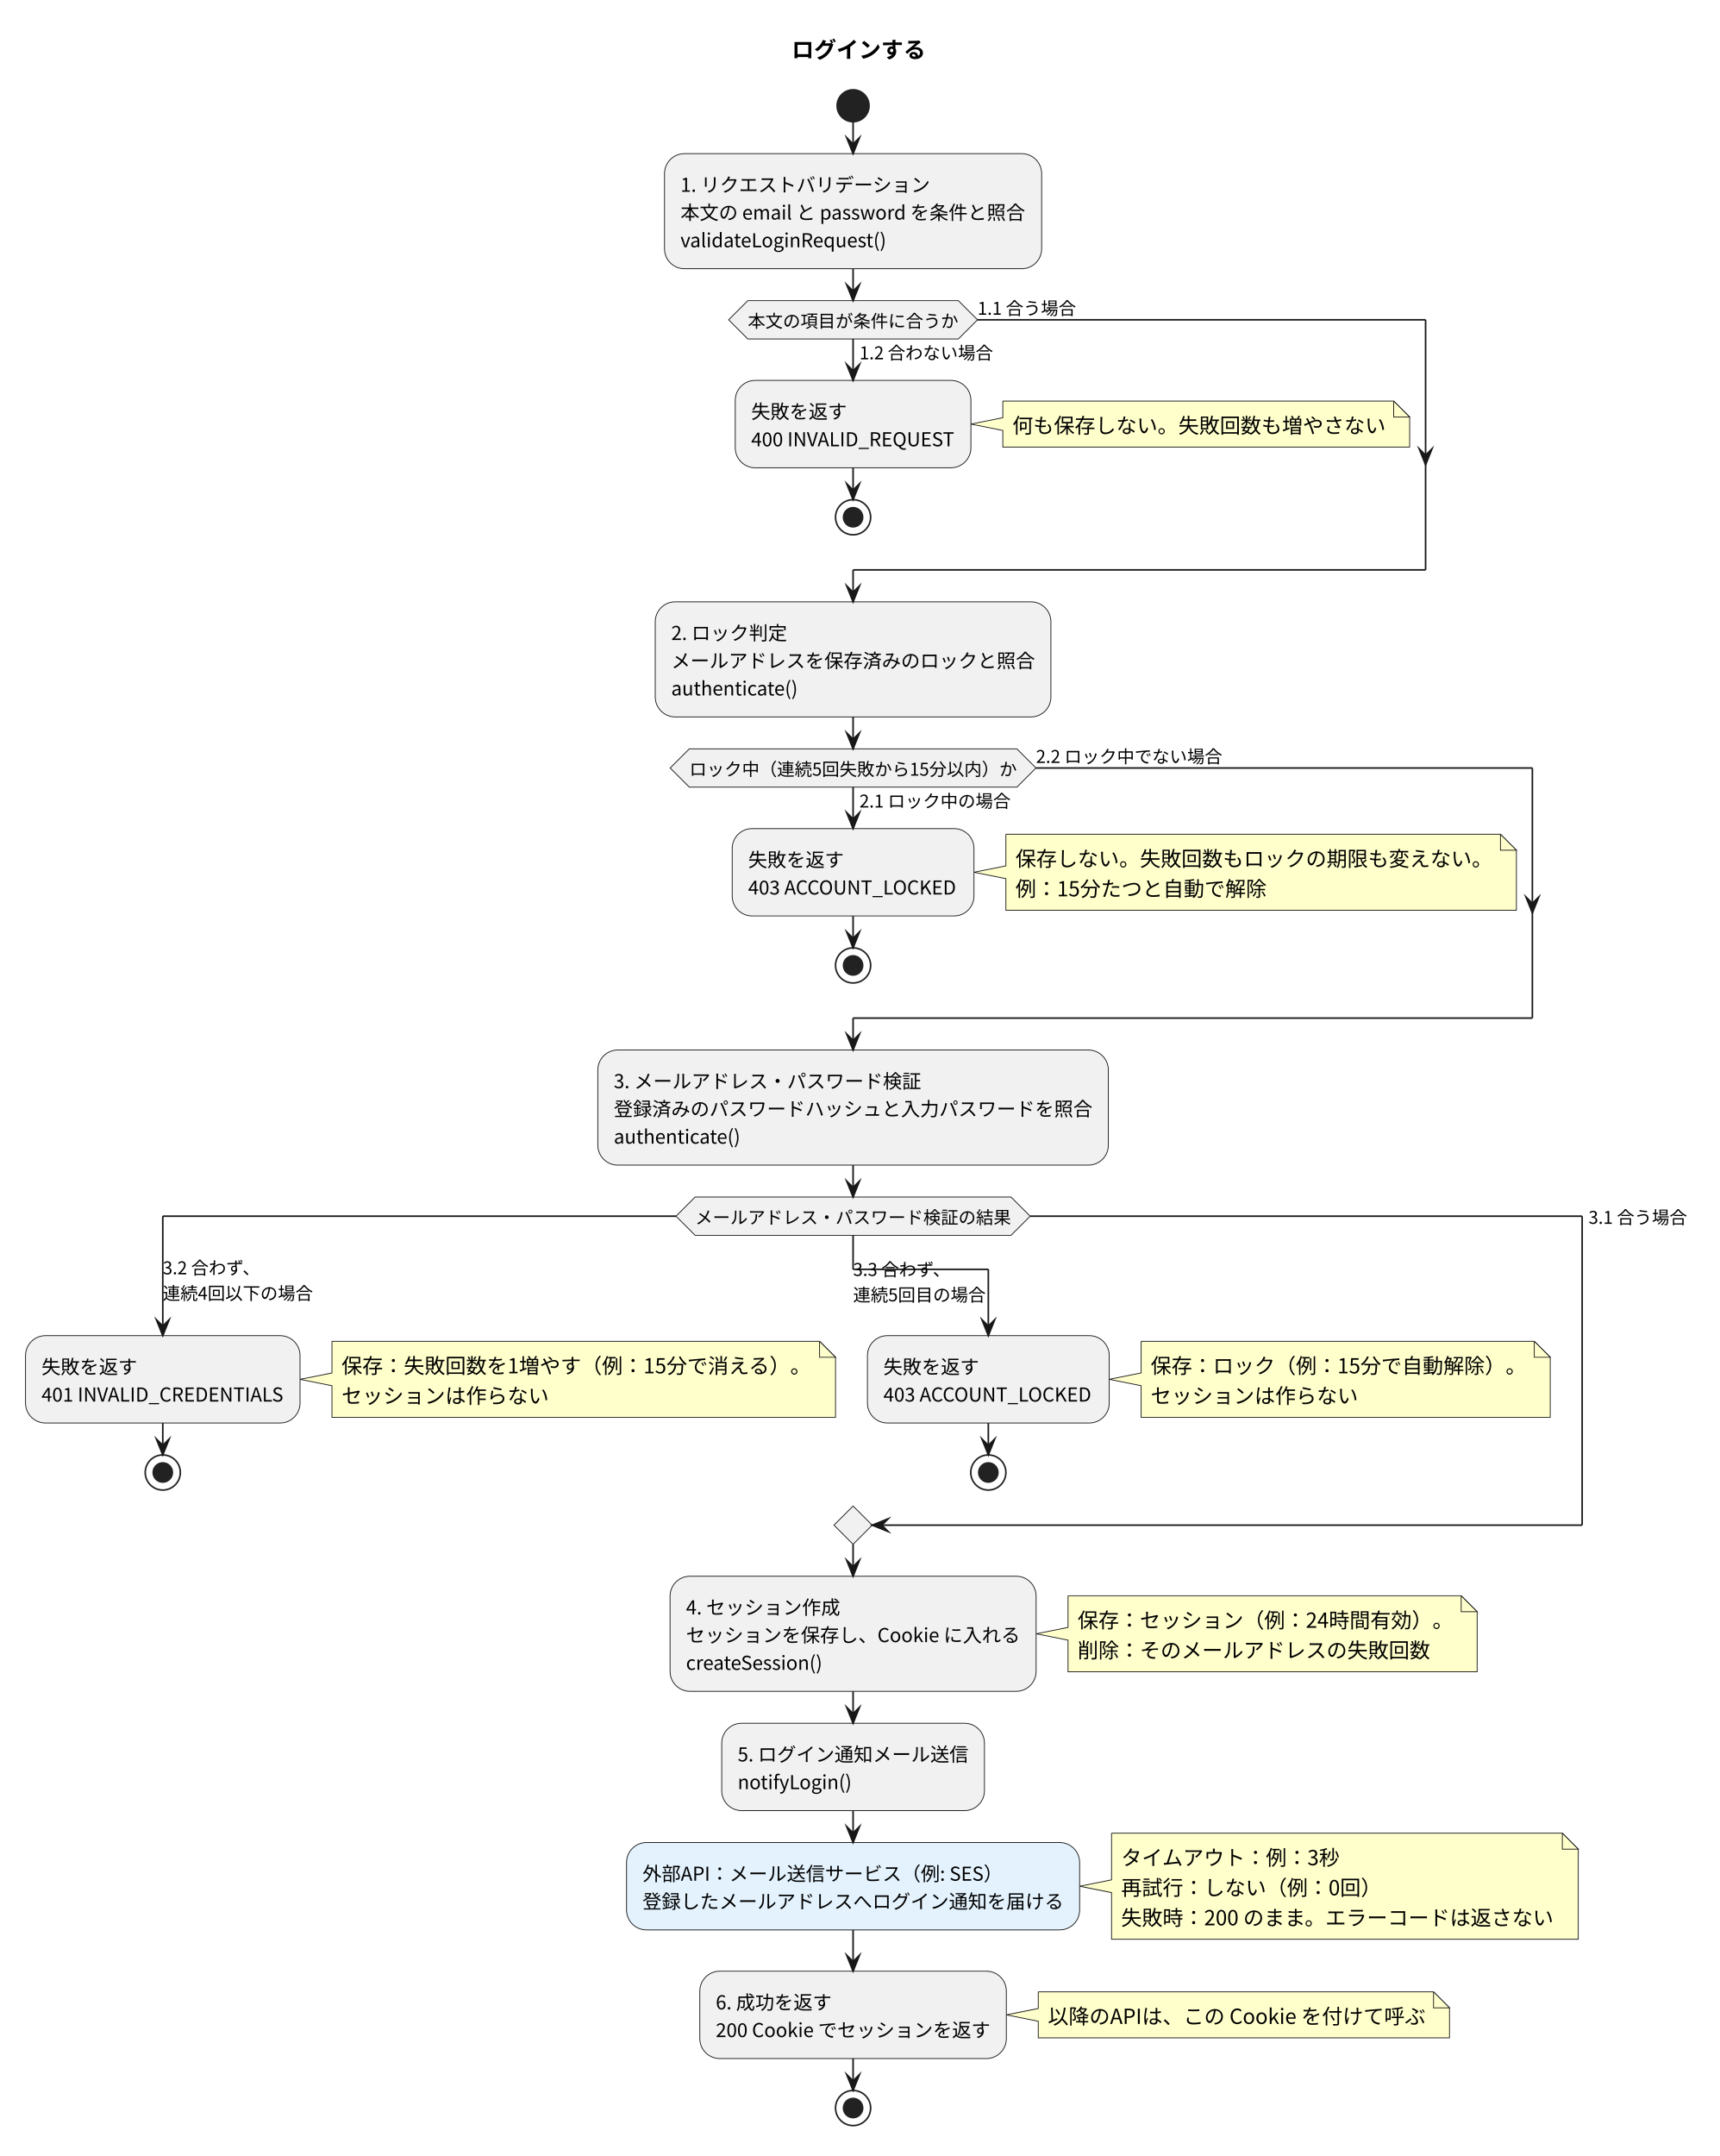
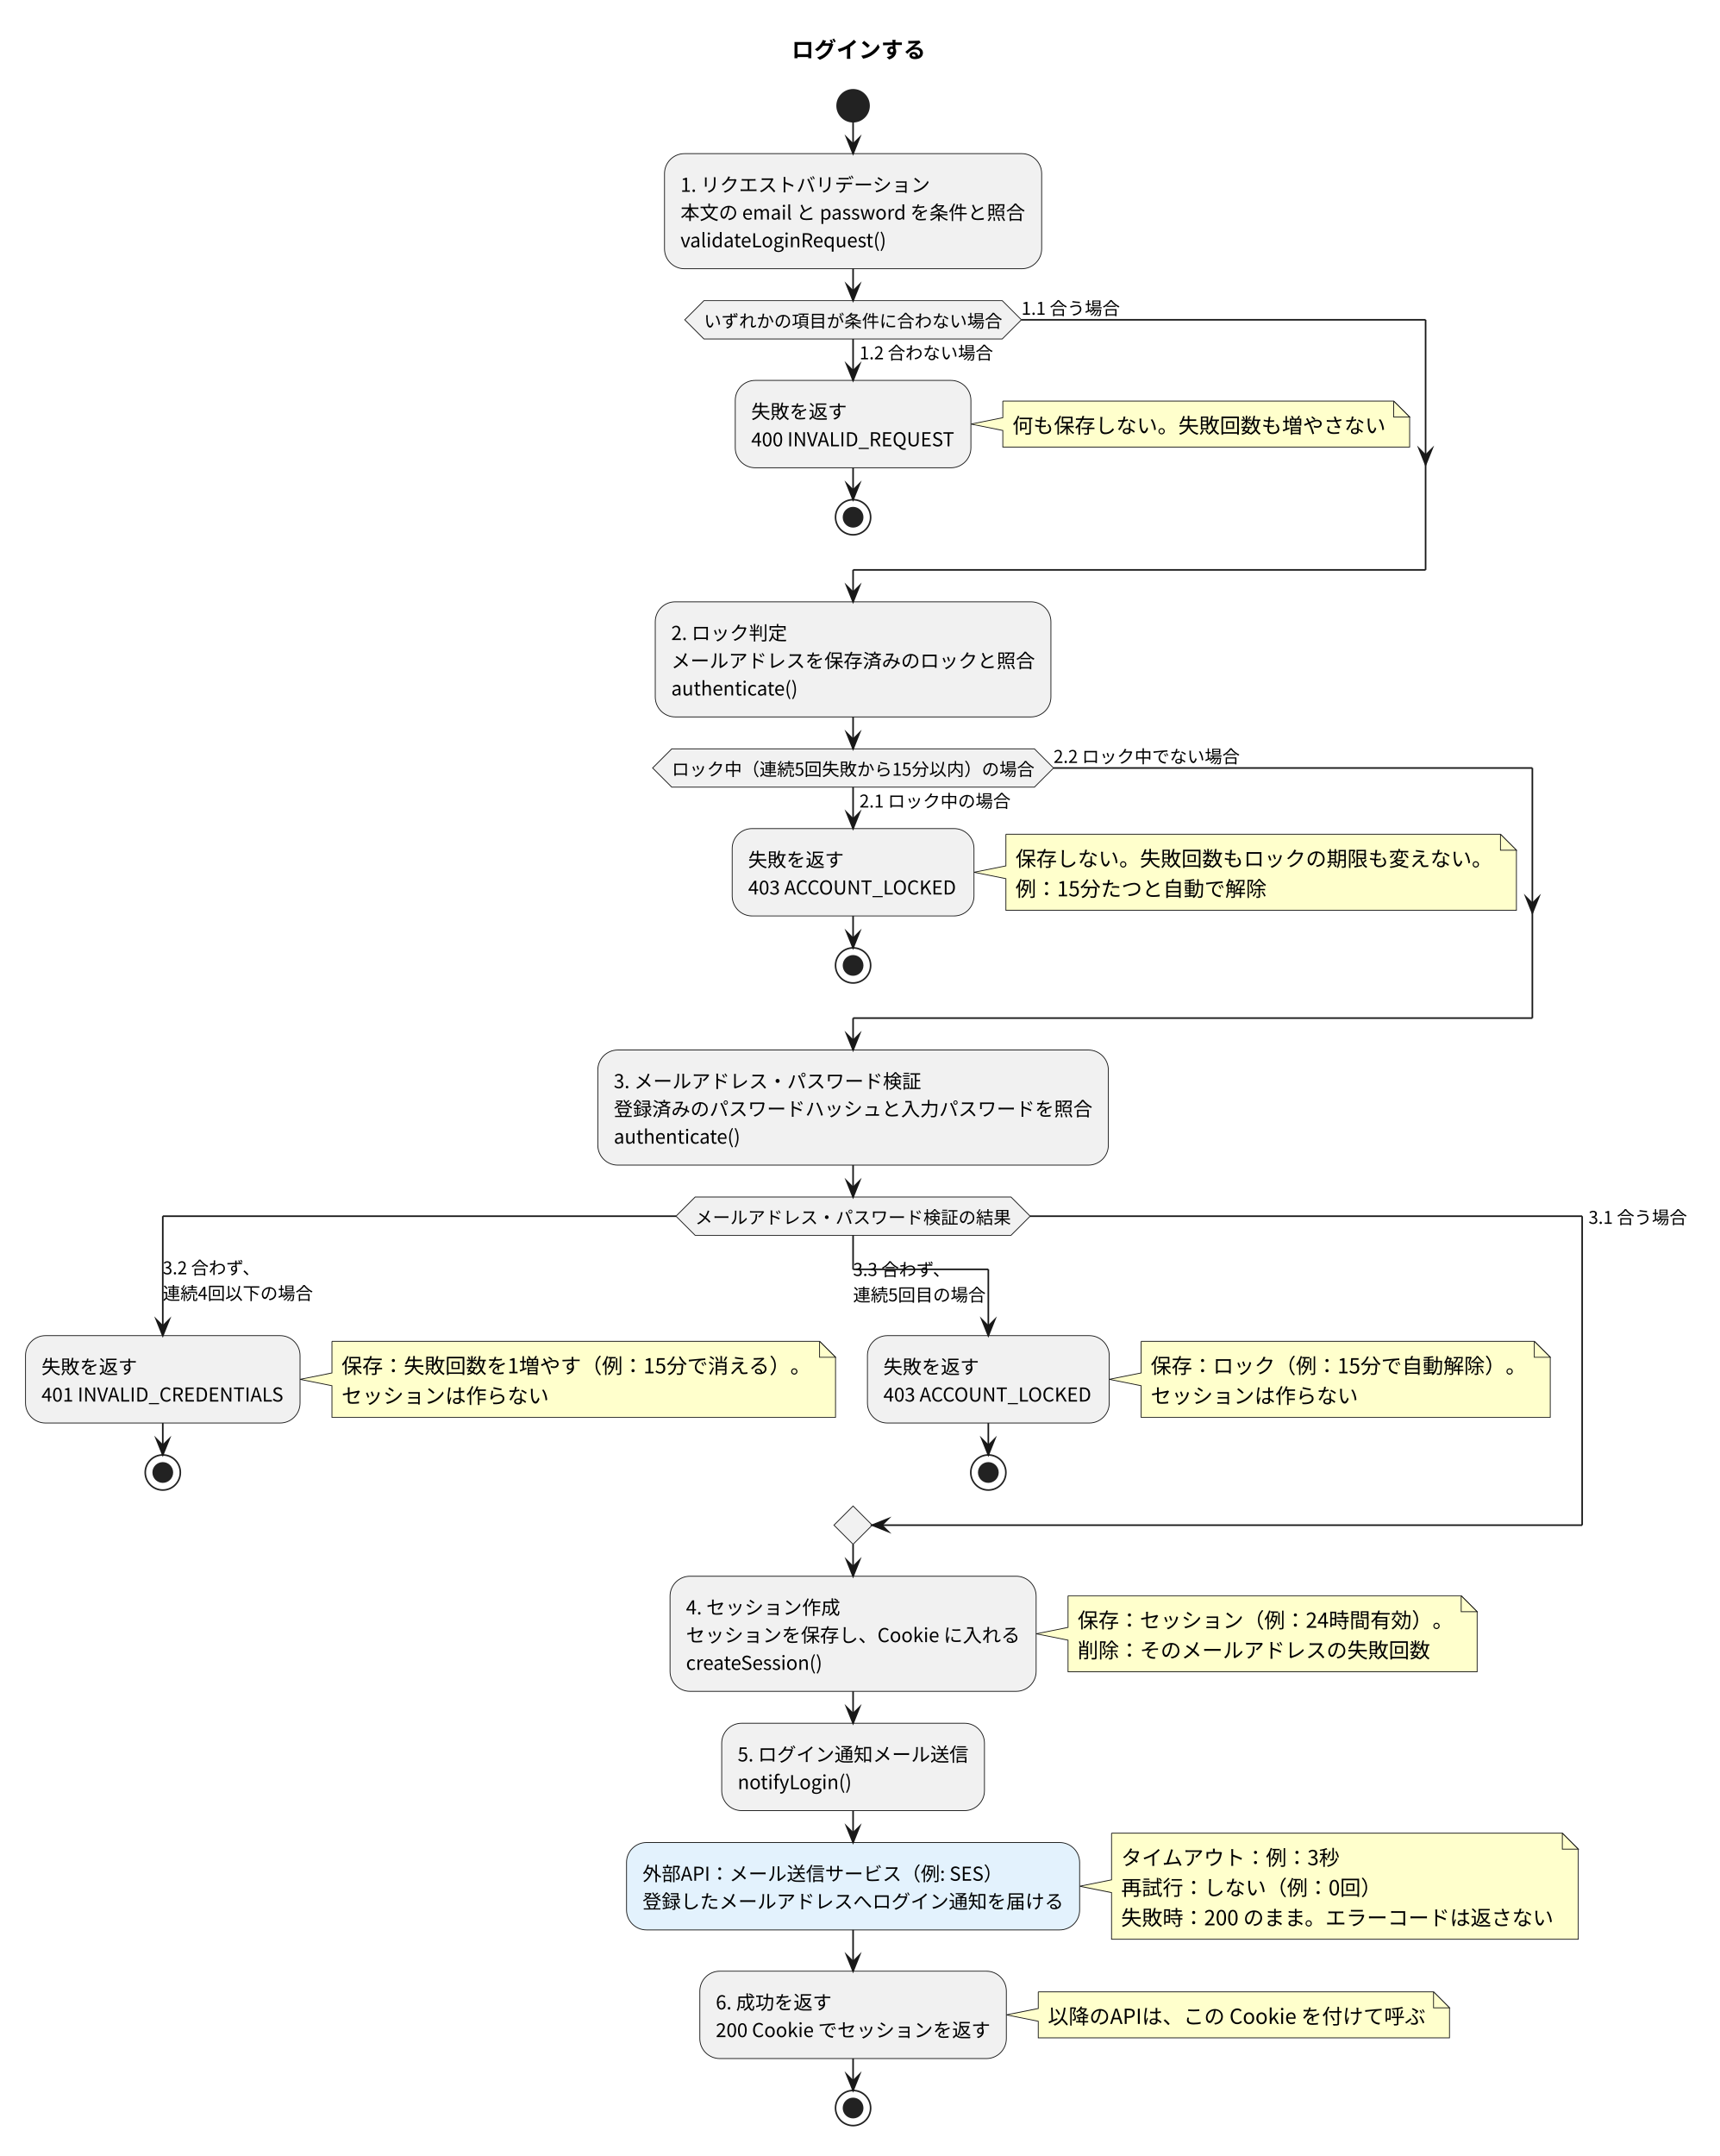
<svg xmlns="http://www.w3.org/2000/svg" version="1.1" data-diagram-type="ACTIVITY" style="width:1078px;height:1351px;background:#FFFFFF;" width="1078px" height="1351px" viewBox="0 0 1078 1351" zoomAndPan="magnify" preserveAspectRatio="none" contentStyleType="text/css">
  <defs />
  <g font-family="sans-serif" lengthAdjust="spacing">
    <g class="title" data-source-line="9">
      <text x="496.215" y="36.24" fill="#000" font-size="14" textLength="84" font-weight="700" font-family="'Noto Sans CJK JP'">ログインする</text>
    </g>
    <ellipse cx="534.715" cy="66.272" rx="10" ry="10" fill="#222" style="stroke:#222;stroke-width:1;" />
    <rect x="416.516" y="96.272" width="236.398" height="72.128" fill="#F1F1F1" style="stroke:#181818;stroke-width:0.5;" rx="12.5" ry="12.5" />
    <text x="426.516" y="120.192" fill="#000" font-size="12" textLength="156.685" font-family="'Noto Sans CJK JP'">1. リクエストバリデーション</text>
    <text x="426.516" y="137.568" fill="#000" font-size="12" textLength="216.398" font-family="'Noto Sans CJK JP'">本文の email と password を条件と照合</text>
    <text x="426.516" y="154.944" fill="#000" font-size="12" textLength="130.153" font-family="'Noto Sans CJK JP'">validateLoginRequest()</text>
    <path d="M628.567,251.328 L628.567,261.74 L608.567,265.74 L628.567,269.74 L628.567,280.152 A0,0 0 0 0 628.567,280.152 L883.567,280.152 A0,0 0 0 0 883.567,280.152 L883.567,261.328 L873.567,251.328 L628.567,251.328 A0,0 0 0 0 628.567,251.328" style="stroke:#181818;stroke-width:0.5;" fill="#FFC" />
    <path d="M873.567,251.328 L873.567,261.328 L883.567,261.328 L873.567,251.328" style="stroke:#181818;stroke-width:0.5;" fill="#FFC" />
    <text x="634.567" y="271.408" fill="#000" font-size="13" textLength="234" font-family="'Noto Sans CJK JP'">何も保存しない。失敗回数も増やさない</text>
    <rect x="460.862" y="238.364" width="147.705" height="54.752" fill="#F1F1F1" style="stroke:#181818;stroke-width:0.5;" rx="12.5" ry="12.5" />
    <text x="470.862" y="262.284" fill="#000" font-size="12" textLength="60" font-family="'Noto Sans CJK JP'">失敗を返す</text>
    <text x="470.862" y="279.66" fill="#000" font-size="12" textLength="127.705" font-family="'Noto Sans CJK JP'">400 INVALID_REQUEST</text>
    <ellipse cx="534.715" cy="324.116" rx="11" ry="11" fill="none" style="stroke:#222;stroke-width:1;" />
    <ellipse cx="534.715" cy="324.116" rx="6" ry="6" fill="#222" style="stroke:#222;stroke-width:1;" />
-     <polygon points="468.715,188.4,600.714,188.4,612.714,200.4,600.714,212.4,468.715,212.4,456.715,200.4,468.715,188.4" fill="#F1F1F1" style="stroke:#181818;stroke-width:0.5;stroke-linejoin:miter;stroke-miterlimit:10;" />
+     <polygon points="441.215,188.4,628.214,188.4,640.214,200.4,628.214,212.4,441.215,212.4,429.215,200.4,441.215,188.4" fill="#F1F1F1" style="stroke:#181818;stroke-width:0.5;stroke-linejoin:miter;stroke-miterlimit:10;" />
    <text x="538.715" y="225.16" fill="#000" font-size="11" textLength="83.731" font-family="'Noto Sans CJK JP'">1.2 合わない場合</text>
-     <text x="468.715" y="205.196" fill="#000" font-size="11" textLength="131.999" font-family="'Noto Sans CJK JP'">本文の項目が条件に合うか</text>
-     <text x="612.714" y="197.232" fill="#000" font-size="11" textLength="61.732" font-family="'Noto Sans CJK JP'">1.1 合う場合</text>
+     <text x="441.215" y="205.196" fill="#000" font-size="11" textLength="186.999" font-family="'Noto Sans CJK JP'">いずれかの項目が条件に合わない場合</text>
+     <text x="640.214" y="197.232" fill="#000" font-size="11" textLength="61.732" font-family="'Noto Sans CJK JP'">1.1 合う場合</text>
    <rect x="410.714" y="377.116" width="248.002" height="72.128" fill="#F1F1F1" style="stroke:#181818;stroke-width:0.5;" rx="12.5" ry="12.5" />
    <text x="420.714" y="401.037" fill="#000" font-size="12" textLength="72.685" font-family="'Noto Sans CJK JP'">2. ロック判定</text>
    <text x="420.714" y="418.413" fill="#000" font-size="12" textLength="228.002" font-family="'Noto Sans CJK JP'">メールアドレスを保存済みのロックと照合</text>
    <text x="420.714" y="435.789" fill="#000" font-size="12" textLength="79.801" font-family="'Noto Sans CJK JP'">authenticate()</text>
    <path d="M630.493,522.761 L630.493,542.585 L610.493,546.585 L630.493,550.585 L630.493,570.409 A0,0 0 0 0 630.493,570.409 L950.493,570.409 A0,0 0 0 0 950.493,570.409 L950.493,532.761 L940.493,522.761 L630.493,522.761 A0,0 0 0 0 630.493,522.761" style="stroke:#181818;stroke-width:0.5;" fill="#FFC" />
    <path d="M940.493,522.761 L940.493,532.761 L950.493,532.761 L940.493,522.761" style="stroke:#181818;stroke-width:0.5;" fill="#FFC" />
    <text x="636.493" y="542.841" fill="#000" font-size="13" textLength="299" font-family="'Noto Sans CJK JP'">保存しない。失敗回数もロックの期限も変えない。</text>
    <text x="636.493" y="561.665" fill="#000" font-size="13" textLength="157.43" font-family="'Noto Sans CJK JP'">例：15分たつと自動で解除</text>
    <rect x="458.936" y="519.209" width="151.557" height="54.752" fill="#F1F1F1" style="stroke:#181818;stroke-width:0.5;" rx="12.5" ry="12.5" />
    <text x="468.936" y="543.129" fill="#000" font-size="12" textLength="60" font-family="'Noto Sans CJK JP'">失敗を返す</text>
    <text x="468.936" y="560.505" fill="#000" font-size="12" textLength="131.557" font-family="'Noto Sans CJK JP'">403 ACCOUNT_LOCKED</text>
    <ellipse cx="534.715" cy="604.961" rx="11" ry="11" fill="none" style="stroke:#222;stroke-width:1;" />
    <ellipse cx="534.715" cy="604.961" rx="6" ry="6" fill="#222" style="stroke:#222;stroke-width:1;" />
-     <polygon points="432.058,469.245,637.371,469.245,649.371,481.245,637.371,493.245,432.058,493.245,420.058,481.245,432.058,469.245" fill="#F1F1F1" style="stroke:#181818;stroke-width:0.5;stroke-linejoin:miter;stroke-miterlimit:10;" />
+     <polygon points="421.058,469.245,648.371,469.245,660.371,481.245,648.371,493.245,421.058,493.245,409.058,481.245,421.058,469.245" fill="#F1F1F1" style="stroke:#181818;stroke-width:0.5;stroke-linejoin:miter;stroke-miterlimit:10;" />
    <text x="538.715" y="506.005" fill="#000" font-size="11" textLength="94.731" font-family="'Noto Sans CJK JP'">2.1 ロック中の場合</text>
-     <text x="432.058" y="486.041" fill="#000" font-size="11" textLength="205.314" font-family="'Noto Sans CJK JP'">ロック中（連続5回失敗から15分以内）か</text>
-     <text x="649.371" y="478.077" fill="#000" font-size="11" textLength="116.731" font-family="'Noto Sans CJK JP'">2.2 ロック中でない場合</text>
+     <text x="421.058" y="486.041" fill="#000" font-size="11" textLength="227.313" font-family="'Noto Sans CJK JP'">ロック中（連続5回失敗から15分以内）の場合</text>
+     <text x="660.371" y="478.077" fill="#000" font-size="11" textLength="116.731" font-family="'Noto Sans CJK JP'">2.2 ロック中でない場合</text>
    <rect x="374.713" y="657.961" width="320.002" height="72.128" fill="#F1F1F1" style="stroke:#181818;stroke-width:0.5;" rx="12.5" ry="12.5" />
    <text x="384.713" y="681.881" fill="#000" font-size="12" textLength="192.685" font-family="'Noto Sans CJK JP'">3. メールアドレス・パスワード検証</text>
    <text x="384.713" y="699.257" fill="#000" font-size="12" textLength="300.002" font-family="'Noto Sans CJK JP'">登録済みのパスワードハッシュと入力パスワードを照合</text>
    <text x="384.713" y="716.633" fill="#000" font-size="12" textLength="79.801" font-family="'Noto Sans CJK JP'">authenticate()</text>
    <polygon points="435.715,750.089,633.714,750.089,645.714,762.089,633.714,774.089,435.715,774.089,423.715,762.089,435.715,750.089" fill="#F1F1F1" style="stroke:#181818;stroke-width:0.5;stroke-linejoin:miter;stroke-miterlimit:10;" />
    <text x="435.715" y="766.885" fill="#000" font-size="11" textLength="197.999" font-family="'Noto Sans CJK JP'">メールアドレス・パスワード検証の結果</text>
    <path d="M208.065,840.497 L208.065,860.321 L188.065,864.321 L208.065,868.321 L208.065,888.145 A0,0 0 0 0 208.065,888.145 L523.71,888.145 A0,0 0 0 0 523.71,888.145 L523.71,850.497 L513.71,840.497 L208.065,840.497 A0,0 0 0 0 208.065,840.497" style="stroke:#181818;stroke-width:0.5;" fill="#FFC" />
    <path d="M513.71,840.497 L513.71,850.497 L523.71,850.497 L513.71,840.497" style="stroke:#181818;stroke-width:0.5;" fill="#FFC" />
    <text x="214.065" y="860.577" fill="#000" font-size="13" textLength="294.645" font-family="'Noto Sans CJK JP'">保存：失敗回数を1増やす（例：15分で消える）。</text>
    <text x="214.065" y="879.401" fill="#000" font-size="13" textLength="130" font-family="'Noto Sans CJK JP'">セッションは作らない</text>
    <rect x="16" y="836.945" width="172.065" height="54.752" fill="#F1F1F1" style="stroke:#181818;stroke-width:0.5;" rx="12.5" ry="12.5" />
    <text x="26" y="860.865" fill="#000" font-size="12" textLength="60" font-family="'Noto Sans CJK JP'">失敗を返す</text>
    <text x="26" y="878.241" fill="#000" font-size="12" textLength="152.065" font-family="'Noto Sans CJK JP'">401 INVALID_CREDENTIALS</text>
    <ellipse cx="102.033" cy="922.697" rx="11" ry="11" fill="none" style="stroke:#222;stroke-width:1;" />
    <ellipse cx="102.033" cy="922.697" rx="6" ry="6" fill="#222" style="stroke:#222;stroke-width:1;" />
    <path d="M715.267,840.497 L715.267,860.321 L695.267,864.321 L715.267,868.321 L715.267,888.145 A0,0 0 0 0 715.267,888.145 L971.698,888.145 A0,0 0 0 0 971.698,888.145 L971.698,850.497 L961.698,840.497 L715.267,840.497 A0,0 0 0 0 715.267,840.497" style="stroke:#181818;stroke-width:0.5;" fill="#FFC" />
    <path d="M961.698,840.497 L961.698,850.497 L971.698,850.497 L961.698,840.497" style="stroke:#181818;stroke-width:0.5;" fill="#FFC" />
    <text x="721.267" y="860.577" fill="#000" font-size="13" textLength="235.43" font-family="'Noto Sans CJK JP'">保存：ロック（例：15分で自動解除）。</text>
    <text x="721.267" y="879.401" fill="#000" font-size="13" textLength="130" font-family="'Noto Sans CJK JP'">セッションは作らない</text>
    <rect x="543.71" y="836.945" width="151.557" height="54.752" fill="#F1F1F1" style="stroke:#181818;stroke-width:0.5;" rx="12.5" ry="12.5" />
    <text x="553.71" y="860.865" fill="#000" font-size="12" textLength="60" font-family="'Noto Sans CJK JP'">失敗を返す</text>
    <text x="553.71" y="878.241" fill="#000" font-size="12" textLength="131.557" font-family="'Noto Sans CJK JP'">403 ACCOUNT_LOCKED</text>
    <ellipse cx="619.489" cy="922.697" rx="11" ry="11" fill="none" style="stroke:#222;stroke-width:1;" />
    <ellipse cx="619.489" cy="922.697" rx="6" ry="6" fill="#222" style="stroke:#222;stroke-width:1;" />
    <polygon points="534.715,943.697,534.715,943.697,546.715,955.697,534.715,967.697,534.715,967.697,522.715,955.697,534.715,943.697" fill="#F1F1F1" style="stroke:#181818;stroke-width:0.5;stroke-linejoin:miter;stroke-miterlimit:10;" />
    <path d="M669.445,999.938 L669.445,1019.762 L649.445,1023.762 L669.445,1027.762 L669.445,1047.586 A0,0 0 0 0 669.445,1047.586 L925.876,1047.586 A0,0 0 0 0 925.876,1047.586 L925.876,1009.938 L915.876,999.938 L669.445,999.938 A0,0 0 0 0 669.445,999.938" style="stroke:#181818;stroke-width:0.5;" fill="#FFC" />
    <path d="M915.876,999.938 L915.876,1009.938 L925.876,1009.938 L915.876,999.938" style="stroke:#181818;stroke-width:0.5;" fill="#FFC" />
    <text x="675.445" y="1020.018" fill="#000" font-size="13" textLength="235.43" font-family="'Noto Sans CJK JP'">保存：セッション（例：24時間有効）。</text>
    <text x="675.445" y="1038.842" fill="#000" font-size="13" textLength="221" font-family="'Noto Sans CJK JP'">削除：そのメールアドレスの失敗回数</text>
    <rect x="419.984" y="987.697" width="229.462" height="72.128" fill="#F1F1F1" style="stroke:#181818;stroke-width:0.5;" rx="12.5" ry="12.5" />
    <text x="429.984" y="1011.617" fill="#000" font-size="12" textLength="96.685" font-family="'Noto Sans CJK JP'">4. セッション作成</text>
    <text x="429.984" y="1028.994" fill="#000" font-size="12" textLength="209.462" font-family="'Noto Sans CJK JP'">セッションを保存し、Cookie に入れる</text>
    <text x="429.984" y="1046.37" fill="#000" font-size="12" textLength="86.389" font-family="'Noto Sans CJK JP'">createSession()</text>
    <rect x="452.372" y="1079.826" width="164.685" height="54.752" fill="#F1F1F1" style="stroke:#181818;stroke-width:0.5;" rx="12.5" ry="12.5" />
    <text x="462.372" y="1103.746" fill="#000" font-size="12" textLength="144.685" font-family="'Noto Sans CJK JP'">5. ログイン通知メール送信</text>
    <text x="462.372" y="1121.122" fill="#000" font-size="12" textLength="71.857" font-family="'Noto Sans CJK JP'">notifyLogin()</text>
    <path d="M696.716,1148.718 L696.716,1177.954 L676.716,1181.954 L696.716,1185.954 L696.716,1215.19 A0,0 0 0 0 696.716,1215.19 L989.273,1215.19 A0,0 0 0 0 989.273,1215.19 L989.273,1158.718 L979.273,1148.718 L696.716,1148.718 A0,0 0 0 0 696.716,1148.718" style="stroke:#181818;stroke-width:0.5;" fill="#FFC" />
    <path d="M979.273,1148.718 L979.273,1158.718 L989.273,1158.718 L979.273,1148.718" style="stroke:#181818;stroke-width:0.5;" fill="#FFC" />
    <text x="702.716" y="1168.798" fill="#000" font-size="13" textLength="137.215" font-family="'Noto Sans CJK JP'">タイムアウト：例：3秒</text>
    <text x="702.716" y="1187.622" fill="#000" font-size="13" textLength="163.215" font-family="'Noto Sans CJK JP'">再試行：しない（例：0回）</text>
    <text x="702.716" y="1206.446" fill="#000" font-size="13" textLength="271.557" font-family="'Noto Sans CJK JP'">失敗時：200 のまま。エラーコードは返さない</text>
    <rect x="392.714" y="1154.578" width="284.002" height="54.752" fill="#E3F2FD" style="stroke:#181818;stroke-width:0.5;" rx="12.5" ry="12.5" />
    <text x="402.714" y="1178.498" fill="#000" font-size="12" textLength="225.806" font-family="'Noto Sans CJK JP'">外部API：メール送信サービス（例: SES）</text>
    <text x="402.714" y="1195.874" fill="#000" font-size="12" textLength="264.002" font-family="'Noto Sans CJK JP'">登録したメールアドレスへログイン通知を届ける</text>
    <path d="M650.779,1248.154 L650.779,1258.566 L630.779,1262.566 L650.779,1266.566 L650.779,1276.978 A0,0 0 0 0 650.779,1276.978 L908.549,1276.978 A0,0 0 0 0 908.549,1276.978 L908.549,1258.154 L898.549,1248.154 L650.779,1248.154 A0,0 0 0 0 650.779,1248.154" style="stroke:#181818;stroke-width:0.5;" fill="#FFC" />
    <path d="M898.549,1248.154 L898.549,1258.154 L908.549,1258.154 L898.549,1248.154" style="stroke:#181818;stroke-width:0.5;" fill="#FFC" />
    <text x="656.779" y="1268.234" fill="#000" font-size="13" textLength="236.769" font-family="'Noto Sans CJK JP'">以降のAPIは、この Cookie を付けて呼ぶ</text>
    <rect x="438.65" y="1235.19" width="192.129" height="54.752" fill="#F1F1F1" style="stroke:#181818;stroke-width:0.5;" rx="12.5" ry="12.5" />
    <text x="448.65" y="1259.11" fill="#000" font-size="12" textLength="72.685" font-family="'Noto Sans CJK JP'">6. 成功を返す</text>
    <text x="448.65" y="1276.486" fill="#000" font-size="12" textLength="172.129" font-family="'Noto Sans CJK JP'">200 Cookie でセッションを返す</text>
    <ellipse cx="534.715" cy="1320.942" rx="11" ry="11" fill="none" style="stroke:#222;stroke-width:1;" />
    <ellipse cx="534.715" cy="1320.942" rx="6" ry="6" fill="#222" style="stroke:#222;stroke-width:1;" />
    <line x1="534.715" y1="76.272" x2="534.715" y2="96.272" style="stroke:#181818;stroke-width:1;" />
    <polygon points="530.715,86.272,534.715,96.272,538.715,86.272,534.715,90.272" fill="#181818" style="stroke:#181818;stroke-width:1;stroke-linejoin:miter;stroke-miterlimit:10;" />
    <line x1="534.715" y1="293.116" x2="534.715" y2="313.116" style="stroke:#181818;stroke-width:1;" />
    <polygon points="530.715,303.116,534.715,313.116,538.715,303.116,534.715,307.116" fill="#181818" style="stroke:#181818;stroke-width:1;stroke-linejoin:miter;stroke-miterlimit:10;" />
    <line x1="534.715" y1="212.4" x2="534.715" y2="238.364" style="stroke:#181818;stroke-width:1;" />
    <polygon points="530.715,228.364,534.715,238.364,538.715,228.364,534.715,232.364" fill="#181818" style="stroke:#181818;stroke-width:1;stroke-linejoin:miter;stroke-miterlimit:10;" />
-     <line x1="612.714" y1="200.4" x2="893.567" y2="200.4" style="stroke:#181818;stroke-width:1;" />
+     <line x1="640.214" y1="200.4" x2="893.567" y2="200.4" style="stroke:#181818;stroke-width:1;" />
    <polygon points="889.567,281.24,893.567,291.24,897.567,281.24,893.567,285.24" fill="#181818" style="stroke:#181818;stroke-width:1;stroke-linejoin:miter;stroke-miterlimit:10;" />
    <line x1="893.567" y1="200.4" x2="893.567" y2="357.116" style="stroke:#181818;stroke-width:1;" />
    <line x1="893.567" y1="357.116" x2="534.715" y2="357.116" style="stroke:#181818;stroke-width:1;" />
    <line x1="534.715" y1="357.116" x2="534.715" y2="377.116" style="stroke:#181818;stroke-width:1;" />
    <polygon points="530.715,367.116,534.715,377.116,538.715,367.116,534.715,371.116" fill="#181818" style="stroke:#181818;stroke-width:1;stroke-linejoin:miter;stroke-miterlimit:10;" />
    <line x1="534.715" y1="168.4" x2="534.715" y2="188.4" style="stroke:#181818;stroke-width:1;" />
    <polygon points="530.715,178.4,534.715,188.4,538.715,178.4,534.715,182.4" fill="#181818" style="stroke:#181818;stroke-width:1;stroke-linejoin:miter;stroke-miterlimit:10;" />
    <line x1="534.715" y1="573.961" x2="534.715" y2="593.961" style="stroke:#181818;stroke-width:1;" />
    <polygon points="530.715,583.961,534.715,593.961,538.715,583.961,534.715,587.961" fill="#181818" style="stroke:#181818;stroke-width:1;stroke-linejoin:miter;stroke-miterlimit:10;" />
    <line x1="534.715" y1="493.245" x2="534.715" y2="519.209" style="stroke:#181818;stroke-width:1;" />
    <polygon points="530.715,509.209,534.715,519.209,538.715,509.209,534.715,513.209" fill="#181818" style="stroke:#181818;stroke-width:1;stroke-linejoin:miter;stroke-miterlimit:10;" />
-     <line x1="649.371" y1="481.245" x2="960.493" y2="481.245" style="stroke:#181818;stroke-width:1;" />
+     <line x1="660.371" y1="481.245" x2="960.493" y2="481.245" style="stroke:#181818;stroke-width:1;" />
    <polygon points="956.493,562.085,960.493,572.085,964.493,562.085,960.493,566.085" fill="#181818" style="stroke:#181818;stroke-width:1;stroke-linejoin:miter;stroke-miterlimit:10;" />
    <line x1="960.493" y1="481.245" x2="960.493" y2="637.961" style="stroke:#181818;stroke-width:1;" />
    <line x1="960.493" y1="637.961" x2="534.715" y2="637.961" style="stroke:#181818;stroke-width:1;" />
    <line x1="534.715" y1="637.961" x2="534.715" y2="657.961" style="stroke:#181818;stroke-width:1;" />
    <polygon points="530.715,647.961,534.715,657.961,538.715,647.961,534.715,651.961" fill="#181818" style="stroke:#181818;stroke-width:1;stroke-linejoin:miter;stroke-miterlimit:10;" />
    <line x1="534.715" y1="449.245" x2="534.715" y2="469.245" style="stroke:#181818;stroke-width:1;" />
    <polygon points="530.715,459.245,534.715,469.245,538.715,459.245,534.715,463.245" fill="#181818" style="stroke:#181818;stroke-width:1;stroke-linejoin:miter;stroke-miterlimit:10;" />
    <line x1="102.033" y1="891.697" x2="102.033" y2="911.697" style="stroke:#181818;stroke-width:1;" />
    <polygon points="98.033,901.697,102.033,911.697,106.033,901.697,102.033,905.697" fill="#181818" style="stroke:#181818;stroke-width:1;stroke-linejoin:miter;stroke-miterlimit:10;" />
    <line x1="619.489" y1="891.697" x2="619.489" y2="911.697" style="stroke:#181818;stroke-width:1;" />
    <polygon points="615.489,901.697,619.489,911.697,623.489,901.697,619.489,905.697" fill="#181818" style="stroke:#181818;stroke-width:1;stroke-linejoin:miter;stroke-miterlimit:10;" />
    <line x1="423.715" y1="762.089" x2="102.033" y2="762.089" style="stroke:#181818;stroke-width:1;" />
    <line x1="102.033" y1="762.089" x2="102.033" y2="836.945" style="stroke:#181818;stroke-width:1;" />
    <polygon points="98.033,826.945,102.033,836.945,106.033,826.945,102.033,830.945" fill="#181818" style="stroke:#181818;stroke-width:1;stroke-linejoin:miter;stroke-miterlimit:10;" />
    <text x="102.033" y="798.517" fill="#000" font-size="11" textLength="61.732" font-family="'Noto Sans CJK JP'">3.2 合わず、</text>
    <text x="102.033" y="814.445" fill="#000" font-size="11" textLength="94.104" font-family="'Noto Sans CJK JP'">連続4回以下の場合</text>
    <line x1="645.714" y1="762.089" x2="991.698" y2="762.089" style="stroke:#181818;stroke-width:1;" />
    <line x1="991.698" y1="762.089" x2="991.698" y2="955.697" style="stroke:#181818;stroke-width:1;" />
    <line x1="991.698" y1="955.697" x2="546.715" y2="955.697" style="stroke:#181818;stroke-width:1;" />
    <polygon points="556.715,951.697,546.715,955.697,556.715,959.697,552.715,955.697" fill="#181818" style="stroke:#181818;stroke-width:1;stroke-linejoin:miter;stroke-miterlimit:10;" />
    <text x="995.698" y="766.885" fill="#000" font-size="11" textLength="61.732" font-family="'Noto Sans CJK JP'">3.1 合う場合</text>
    <line x1="534.715" y1="774.089" x2="534.715" y2="795.4" style="stroke:#181818;stroke-width:1;" />
    <line x1="534.715" y1="795.4" x2="619.489" y2="795.4" style="stroke:#181818;stroke-width:1;" />
    <line x1="619.489" y1="795.4" x2="619.489" y2="836.945" style="stroke:#181818;stroke-width:1;" />
    <polygon points="615.489,826.945,619.489,836.945,623.489,826.945,619.489,830.945" fill="#181818" style="stroke:#181818;stroke-width:1;stroke-linejoin:miter;stroke-miterlimit:10;" />
    <text x="534.715" y="799.517" fill="#000" font-size="11" textLength="61.732" font-family="'Noto Sans CJK JP'">3.3 合わず、</text>
    <text x="534.715" y="815.445" fill="#000" font-size="11" textLength="83.104" font-family="'Noto Sans CJK JP'">連続5回目の場合</text>
    <line x1="534.715" y1="730.089" x2="534.715" y2="750.089" style="stroke:#181818;stroke-width:1;" />
    <polygon points="530.715,740.089,534.715,750.089,538.715,740.089,534.715,744.089" fill="#181818" style="stroke:#181818;stroke-width:1;stroke-linejoin:miter;stroke-miterlimit:10;" />
    <line x1="534.715" y1="967.697" x2="534.715" y2="987.697" style="stroke:#181818;stroke-width:1;" />
    <polygon points="530.715,977.697,534.715,987.697,538.715,977.697,534.715,981.697" fill="#181818" style="stroke:#181818;stroke-width:1;stroke-linejoin:miter;stroke-miterlimit:10;" />
    <line x1="534.715" y1="1059.826" x2="534.715" y2="1079.826" style="stroke:#181818;stroke-width:1;" />
    <polygon points="530.715,1069.826,534.715,1079.826,538.715,1069.826,534.715,1073.826" fill="#181818" style="stroke:#181818;stroke-width:1;stroke-linejoin:miter;stroke-miterlimit:10;" />
    <line x1="534.715" y1="1134.578" x2="534.715" y2="1154.578" style="stroke:#181818;stroke-width:1;" />
    <polygon points="530.715,1144.578,534.715,1154.578,538.715,1144.578,534.715,1148.578" fill="#181818" style="stroke:#181818;stroke-width:1;stroke-linejoin:miter;stroke-miterlimit:10;" />
    <line x1="534.715" y1="1209.33" x2="534.715" y2="1235.19" style="stroke:#181818;stroke-width:1;" />
    <polygon points="530.715,1225.19,534.715,1235.19,538.715,1225.19,534.715,1229.19" fill="#181818" style="stroke:#181818;stroke-width:1;stroke-linejoin:miter;stroke-miterlimit:10;" />
    <line x1="534.715" y1="1289.942" x2="534.715" y2="1309.942" style="stroke:#181818;stroke-width:1;" />
    <polygon points="530.715,1299.942,534.715,1309.942,538.715,1299.942,534.715,1303.942" fill="#181818" style="stroke:#181818;stroke-width:1;stroke-linejoin:miter;stroke-miterlimit:10;" />
  </g>
</svg>
